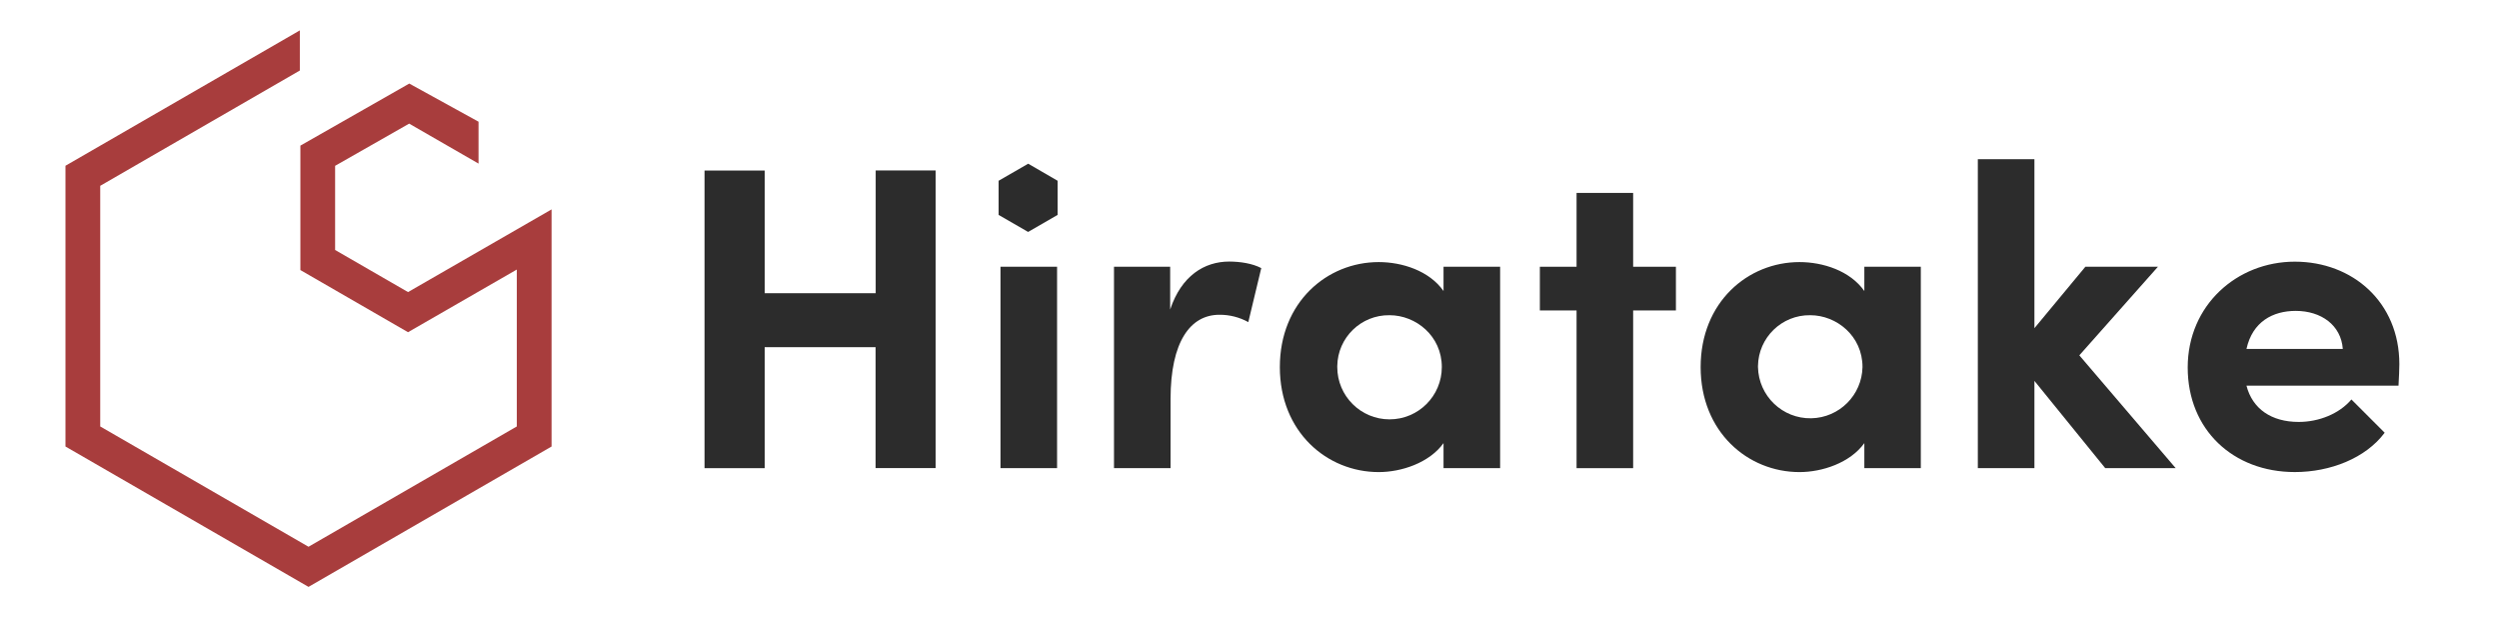
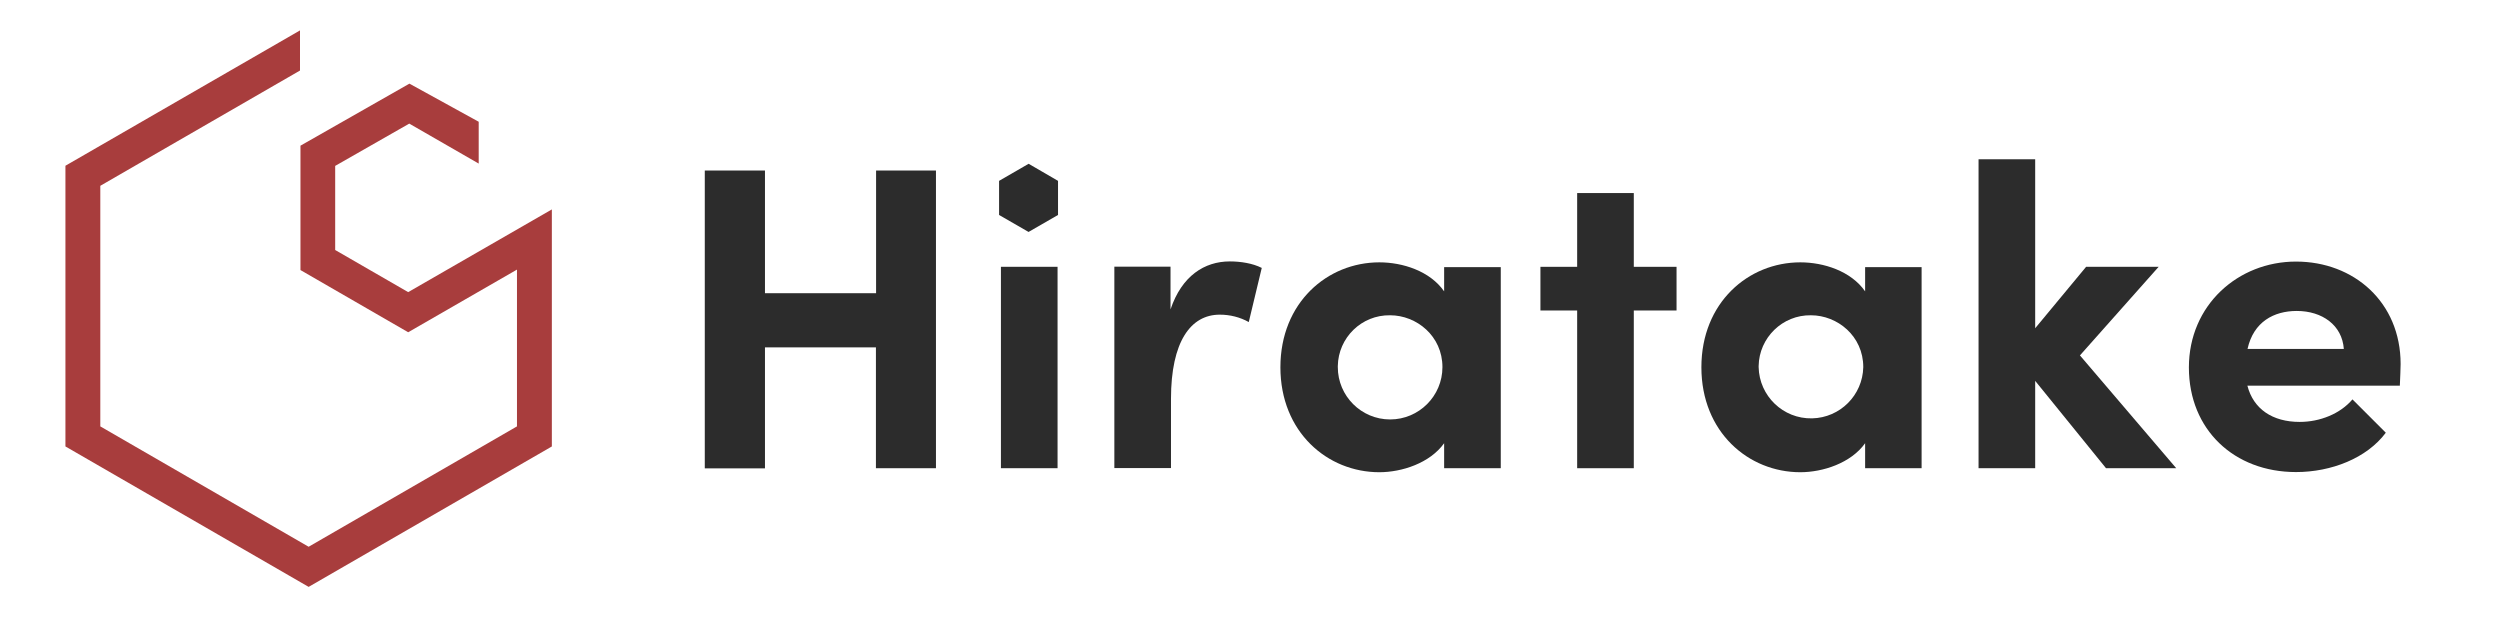
- <svg xmlns="http://www.w3.org/2000/svg" id="a" viewBox="0 0 1134 280">
-   <path d="M1088.4,174.93h-69c2.74,10.58,11.37,16.46,23.71,16.46,9.22,0,18.43-3.72,23.92-10.19l15.09,15.09c-8.63,11.56-24.7,17.84-40.77,17.84-28,0-48.61-19.21-48.61-47.44s22.35-48,48.61-48,47.43,18.43,47.43,46.46c.01,2.52-.18,5.66-.38,9.78Zm-25.28-16.66c-.79-10.78-9.8-17.25-21.37-17.25-10.38,0-19.6,4.9-22.34,17.25h43.71Z" style="fill:#2c2c2c;" />
-   <path d="M955.32,212.36l-32.14-39.59v39.59h-25.68V72.22h25.68v76.64l23.12-27.86h32.93l-35.67,40.18,43.71,51.15-31.95,.03Z" style="fill:#2c2c2c;" />
-   <path d="M871.63,121v91.33h-25.63v-11.33c-6.47,9-19.21,13.14-29.4,13.14-23.52,0-44.88-18.23-44.88-47.63s21.36-47.63,44.88-47.63c10.59,0,22.93,3.92,29.4,13.13v-11.01h25.63Zm-26.46,45.5c0-14.11-11.76-23.52-23.72-23.52-12.91-.18-23.53,10.14-23.71,23.05,0,.16,0,.32,0,.47,.27,13.1,11.1,23.5,24.2,23.23,12.72-.26,22.97-10.51,23.23-23.23Z" style="fill:#2c2c2c;" />
-   <path d="M760.5,140.82h-19.41v71.54h-25.67v-71.54h-16.66v-19.82h16.66v-33.49h25.67v33.49h19.41v19.82Z" style="fill:#2c2c2c;" />
-   <path d="M680.73,121v91.33h-25.68v-11.33c-6.47,9-19.21,13.14-29.4,13.14-23.52,0-44.88-18.23-44.88-47.63s21.36-47.63,44.88-47.63c10.59,0,22.93,3.92,29.4,13.13v-11.01h25.68Zm-26.46,45.5c0-14.11-11.76-23.52-23.72-23.52-12.92-.18-23.54,10.14-23.72,23.06,0,.15,0,.31,0,.46,0,13.1,10.62,23.72,23.72,23.72s23.72-10.62,23.72-23.72h0Z" style="fill:#2c2c2c;" />
-   <path d="M572.34,121.61l-5.88,24.5c-4.02-2.22-8.54-3.37-13.13-3.33-13.13,0-22.15,12.15-22.15,38.22v31.36h-25.67V121h25.49v19.4c5.09-15.29,15.48-21.76,26.85-21.76,4.89,.03,10.38,.82,14.49,2.97Z" style="fill:#2c2c2c;" />
-   <path d="M454,121h25.68v91.33h-25.68V121Zm12.58-46.74l-13.43,7.74v15.48l13.39,7.73,13.39-7.73v-15.48l-13.35-7.74Z" style="fill:#2c2c2c;" />
-   <path d="M424.56,77.32V212.32h-27.24v-54.84h-50.32v54.88h-27.3V77.36h27.3v55.64h50.37v-55.68h27.19Z" style="fill:#2c2c2c;" />
-   <polyline points="136.06 31.99 45.48 84.29 45.48 193.44 140 248.01 234.52 193.44 234.52 122.27 185.15 150.69 136.31 122.5 136.31 66.06 185.72 37.91 217.15 55.21 217.15 74.21 185.67 56.08 152.07 75.22 152.07 113.39 185.16 132.49 250.29 94.99 250.29 202.54 140 266.21 29.71 202.54 29.71 75.19 136.06 13.79" style="fill:#a83d3d;" />
-   <rect width="1134" height="280" style="fill:none;" />
+ <svg xmlns="http://www.w3.org/2000/svg" id="a" viewBox="0 0 162 40">
+   <path d="m155.49,24.99h-9.86c.39,1.51,1.62,2.35,3.39,2.35,1.32,0,2.63-.53,3.42-1.46l2.16,2.16c-1.23,1.65-3.53,2.55-5.82,2.55-4,0-6.94-2.74-6.94-6.78s3.19-6.86,6.94-6.86,6.78,2.63,6.78,6.64c0,.36-.03.81-.05,1.4h0Zm-3.61-2.38c-.11-1.54-1.4-2.46-3.05-2.46-1.48,0-2.8.7-3.19,2.46h6.24Z" style="fill:#2c2c2c;" />
+   <path d="m136.47,30.34l-4.59-5.66v5.66h-3.67V10.32h3.67v10.95l3.3-3.98h4.7l-5.1,5.74,6.24,7.31h-4.56Z" style="fill:#2c2c2c;" />
+   <path d="m124.52,17.29v13.05h-3.66v-1.62c-.92,1.29-2.74,1.88-4.2,1.88-3.36,0-6.41-2.6-6.41-6.8s3.05-6.8,6.41-6.8c1.51,0,3.28.56,4.2,1.88v-1.57s3.66,0,3.66,0Zm-3.78,6.5c0-2.02-1.68-3.36-3.39-3.36-1.84-.03-3.36,1.45-3.39,3.29v.07c.04,1.87,1.59,3.36,3.46,3.32,1.82-.04,3.28-1.5,3.32-3.32Z" style="fill:#2c2c2c;" />
+   <path d="m108.64,20.12h-2.77v10.22h-3.67v-10.22h-2.38v-2.83h2.38v-4.78h3.67v4.78h2.77v2.83Z" style="fill:#2c2c2c;" />
+   <path d="m97.25,17.29v13.05h-3.67v-1.62c-.92,1.29-2.74,1.88-4.2,1.88-3.36,0-6.41-2.6-6.41-6.8s3.05-6.8,6.41-6.8c1.51,0,3.28.56,4.2,1.88v-1.57s3.67,0,3.67,0Zm-3.78,6.5c0-2.02-1.68-3.36-3.39-3.36-1.85-.03-3.36,1.45-3.39,3.29v.07c0,1.87,1.52,3.39,3.39,3.39s3.39-1.52,3.39-3.39h0Z" style="fill:#2c2c2c;" />
+   <path d="m81.76,17.37l-.84,3.5c-.57-.32-1.22-.48-1.88-.48-1.88,0-3.16,1.74-3.16,5.46v4.48h-3.67v-13.05h3.64v2.77c.73-2.18,2.21-3.11,3.84-3.11.7,0,1.48.12,2.07.42h0Z" style="fill:#2c2c2c;" />
+   <path d="m64.86,17.29h3.67v13.05h-3.67v-13.05Zm1.8-6.68l-1.92,1.11v2.21l1.91,1.1,1.91-1.1v-2.21l-1.91-1.11h0Z" style="fill:#2c2c2c;" />
+   <path d="m60.65,11.05v19.29h-3.89v-7.83h-7.19v7.84h-3.9V11.05h3.9v7.95h7.2v-7.95h3.88Z" style="fill:#2c2c2c;" />
+   <polyline points="19.44 4.57 6.5 12.04 6.5 27.63 20 35.43 33.5 27.63 33.5 17.47 26.45 21.53 19.47 17.5 19.47 9.44 26.53 5.42 31.02 7.89 31.02 10.6 26.52 8.01 21.72 10.75 21.72 16.2 26.45 18.93 35.76 13.57 35.76 28.93 20 38.03 4.24 28.93 4.24 10.74 19.44 1.97" style="fill:#a83d3d;" />
+   <rect width="162" height="40" style="fill:none;" />
</svg>
